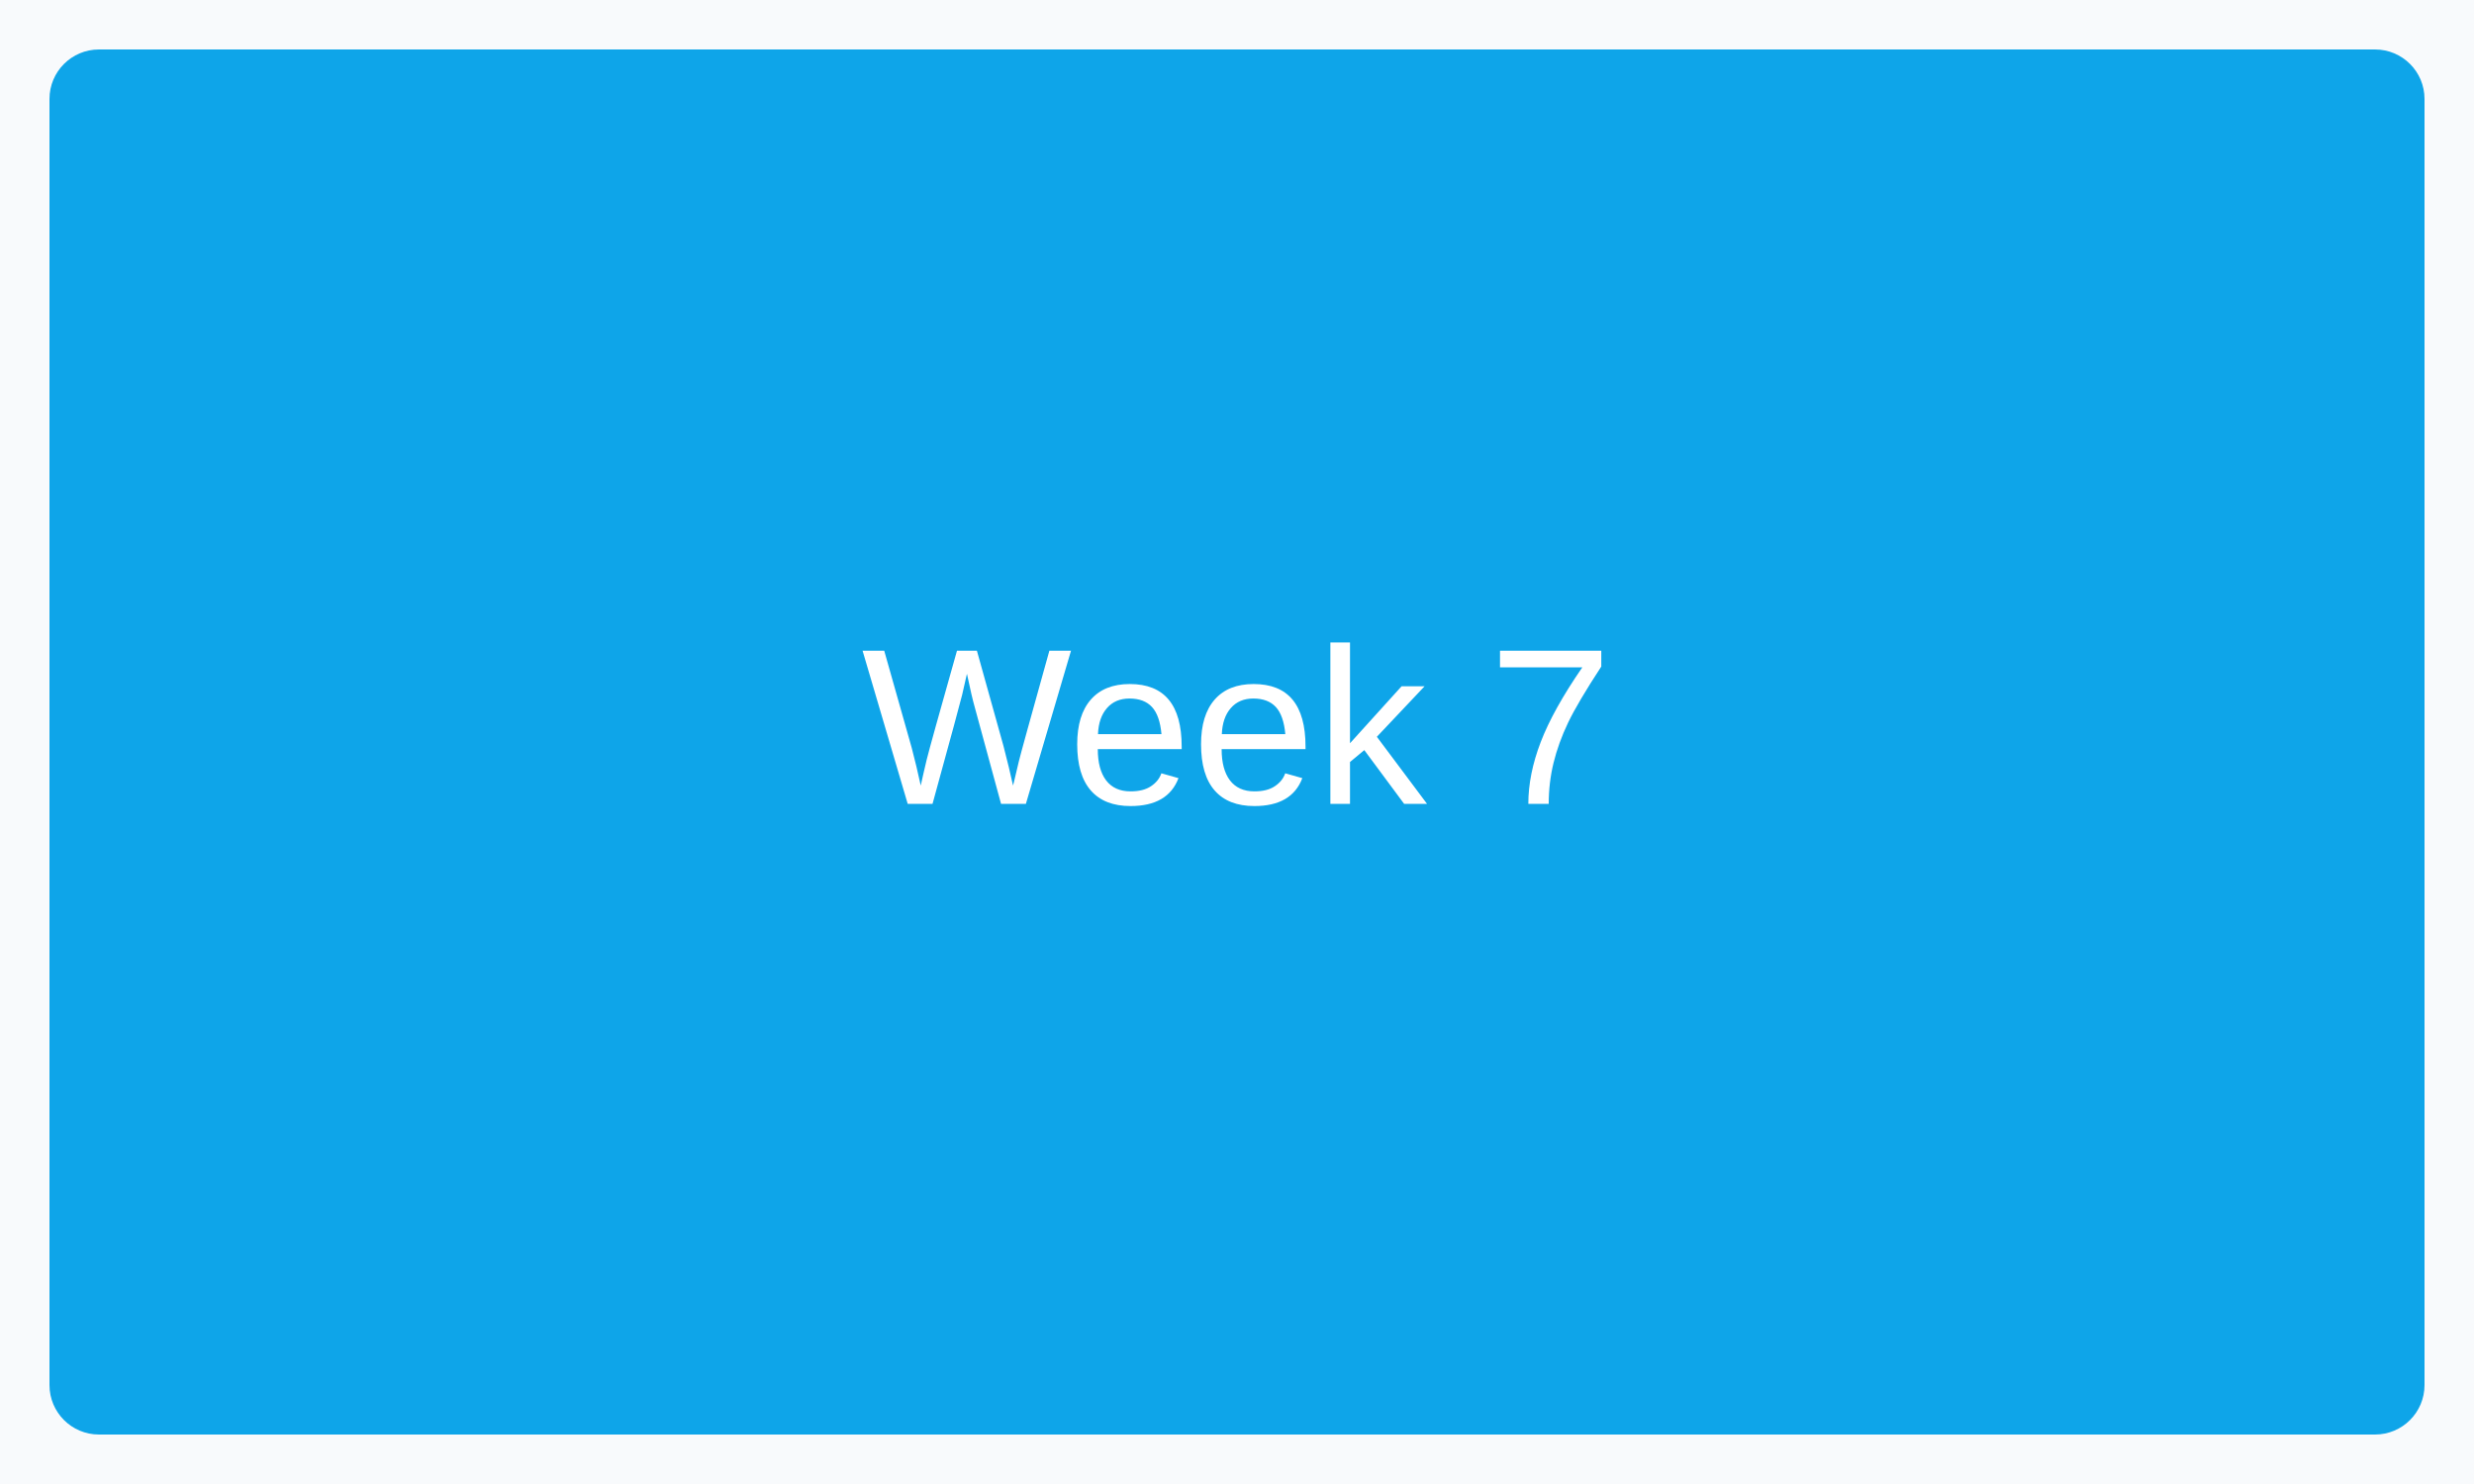
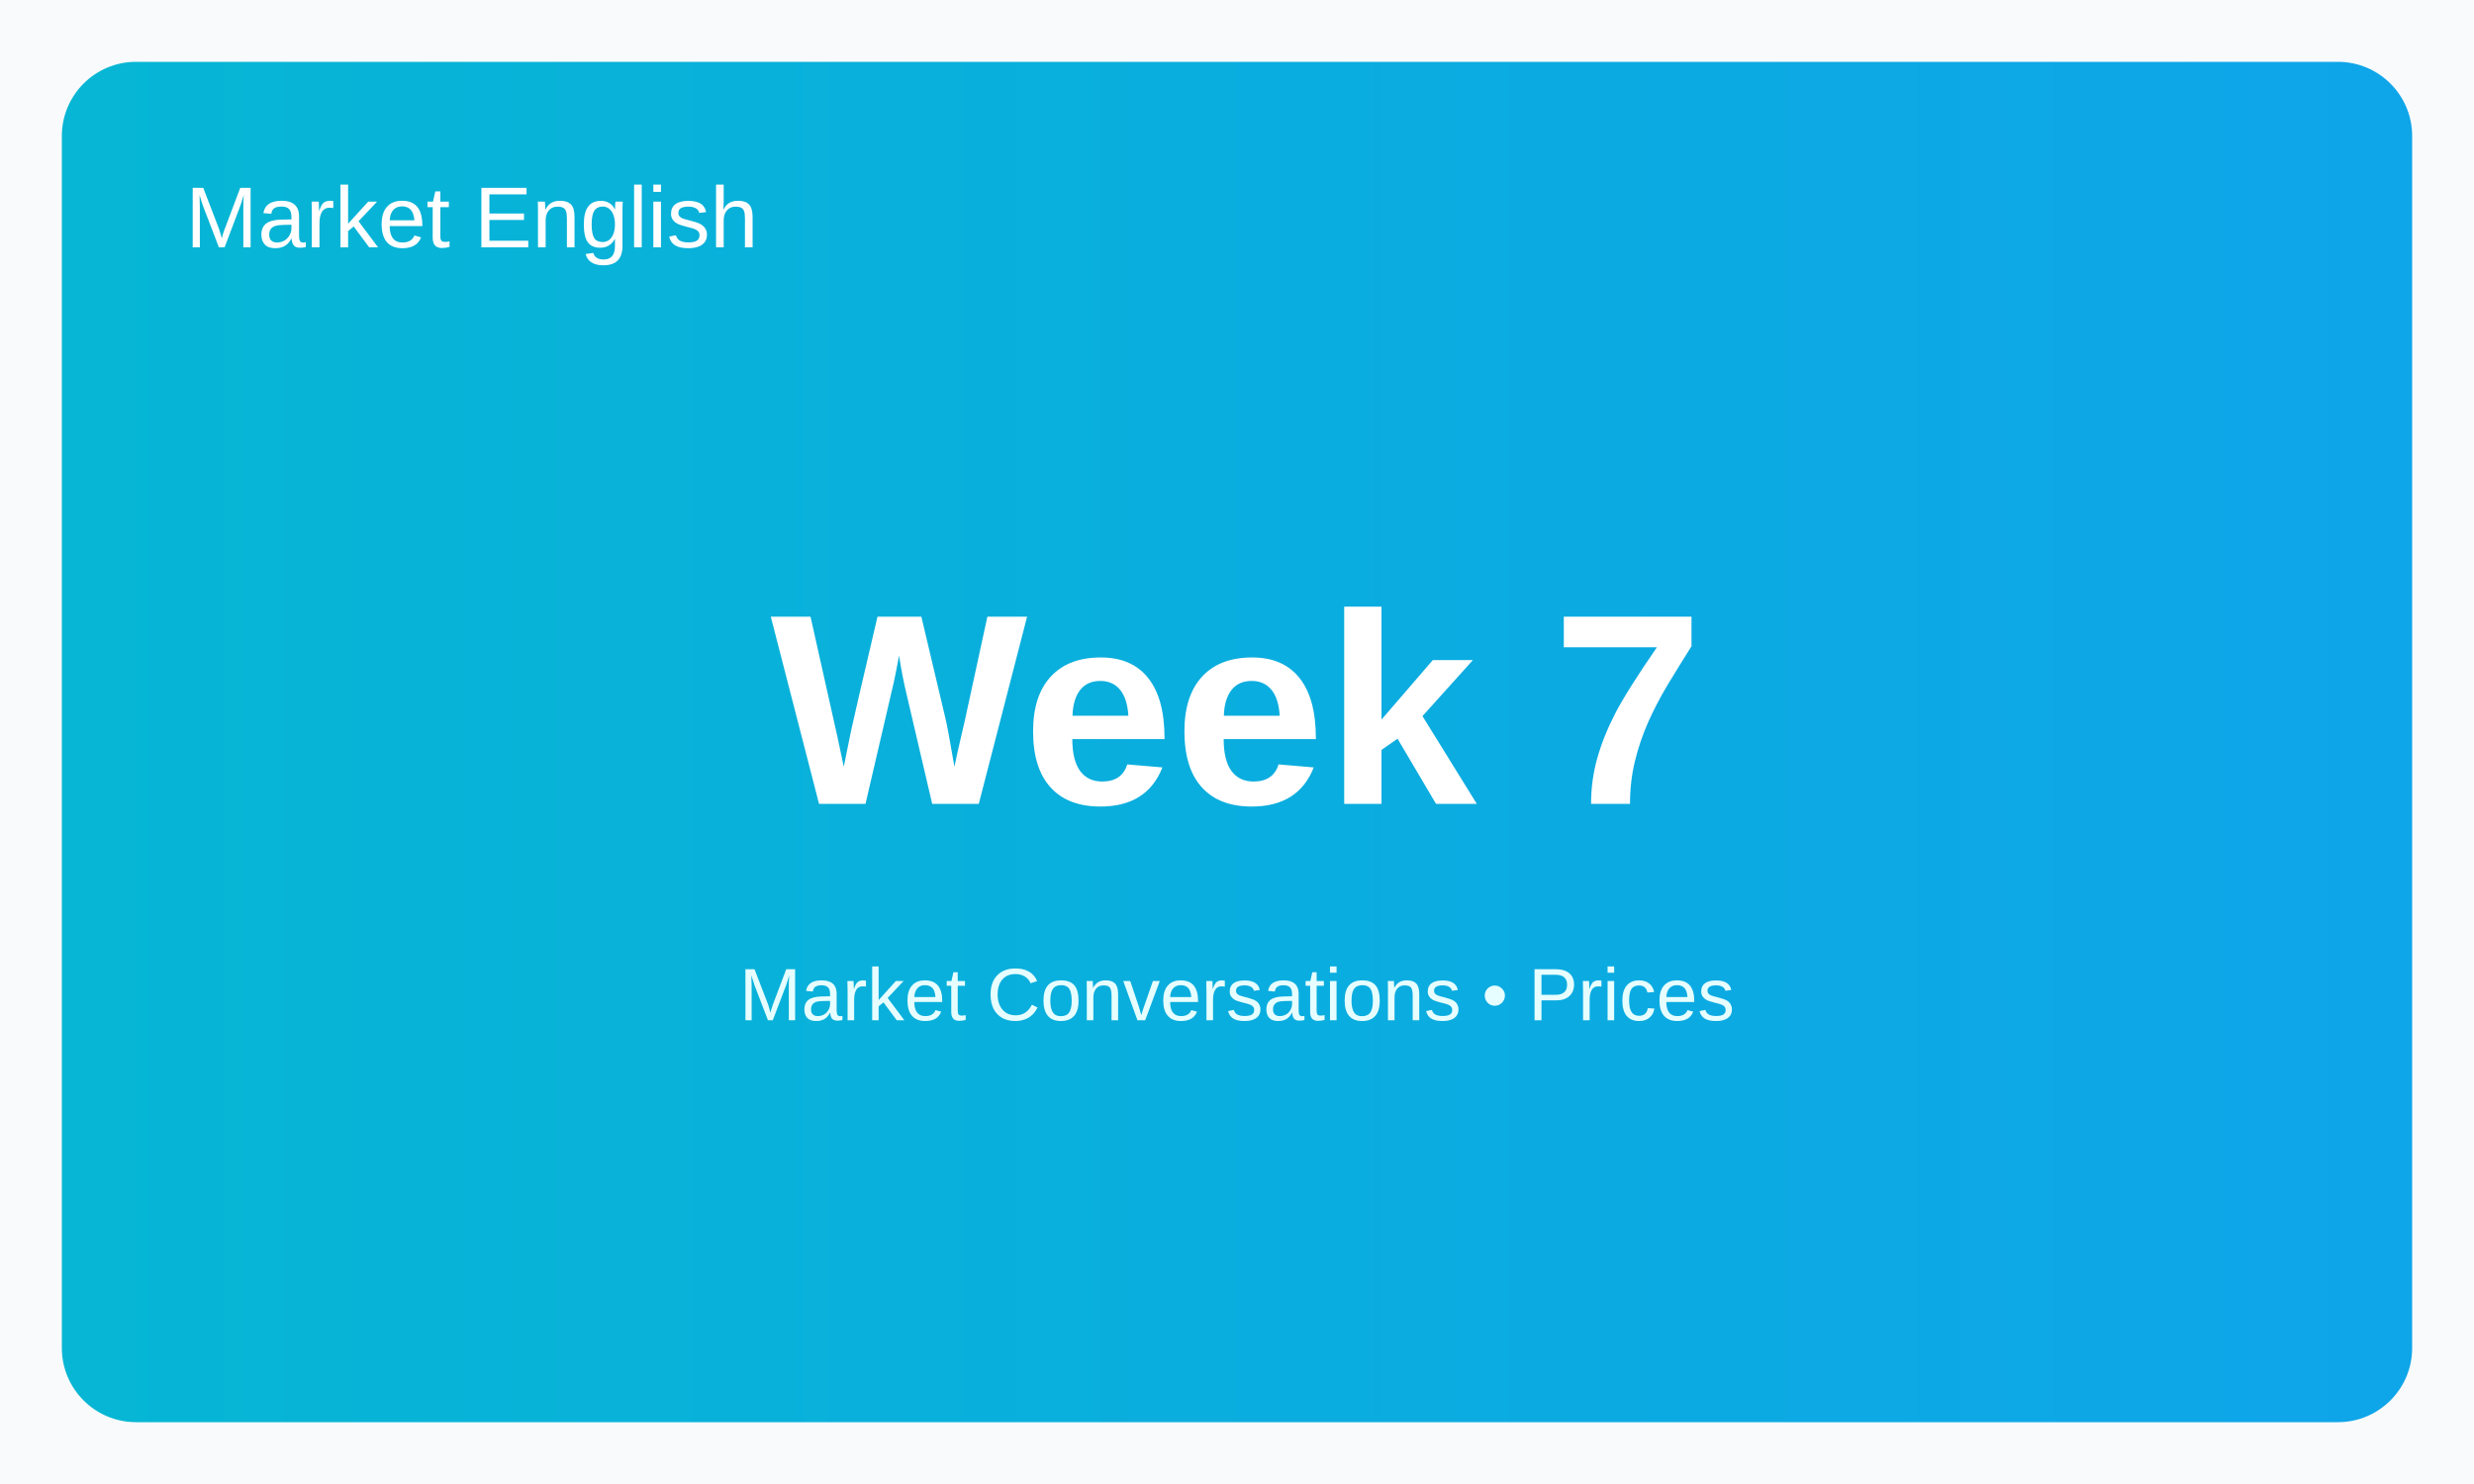
- <svg xmlns="http://www.w3.org/2000/svg" width="400" height="240">
+ <svg xmlns="http://www.w3.org/2000/svg" width="400" height="240" viewBox="0 0 400 240">
+   <defs>
+     <linearGradient id="g7" x1="0" x2="1">
+       <stop offset="0%" stop-color="#06b6d4" />
+       <stop offset="100%" stop-color="#0ea5e9" />
+     </linearGradient>
+   </defs>
  <rect width="100%" height="100%" fill="#f8fafc" />
-   <rect x="8" y="8" width="384" height="224" rx="8" fill="#0ea5e9" />
-   <text x="200" y="130" font-family="Arial, Helvetica, sans-serif" font-size="36" fill="#ffffff" text-anchor="middle">Week 7</text>
+   <rect x="10" y="10" width="380" height="220" rx="12" fill="url(#g7)" />
+   <text x="30" y="40" font-family="Segoe UI, Arial, Helvetica, sans-serif" font-size="14" fill="#fff">Market English</text>
+   <text x="200" y="130" font-family="Segoe UI, Arial, Helvetica, sans-serif" font-size="44" font-weight="700" fill="#ffffff" text-anchor="middle">Week 7</text>
+   <text x="200" y="165" font-family="Segoe UI, Arial, Helvetica, sans-serif" font-size="12" fill="#e6feff" text-anchor="middle">Market Conversations • Prices</text>
</svg>
